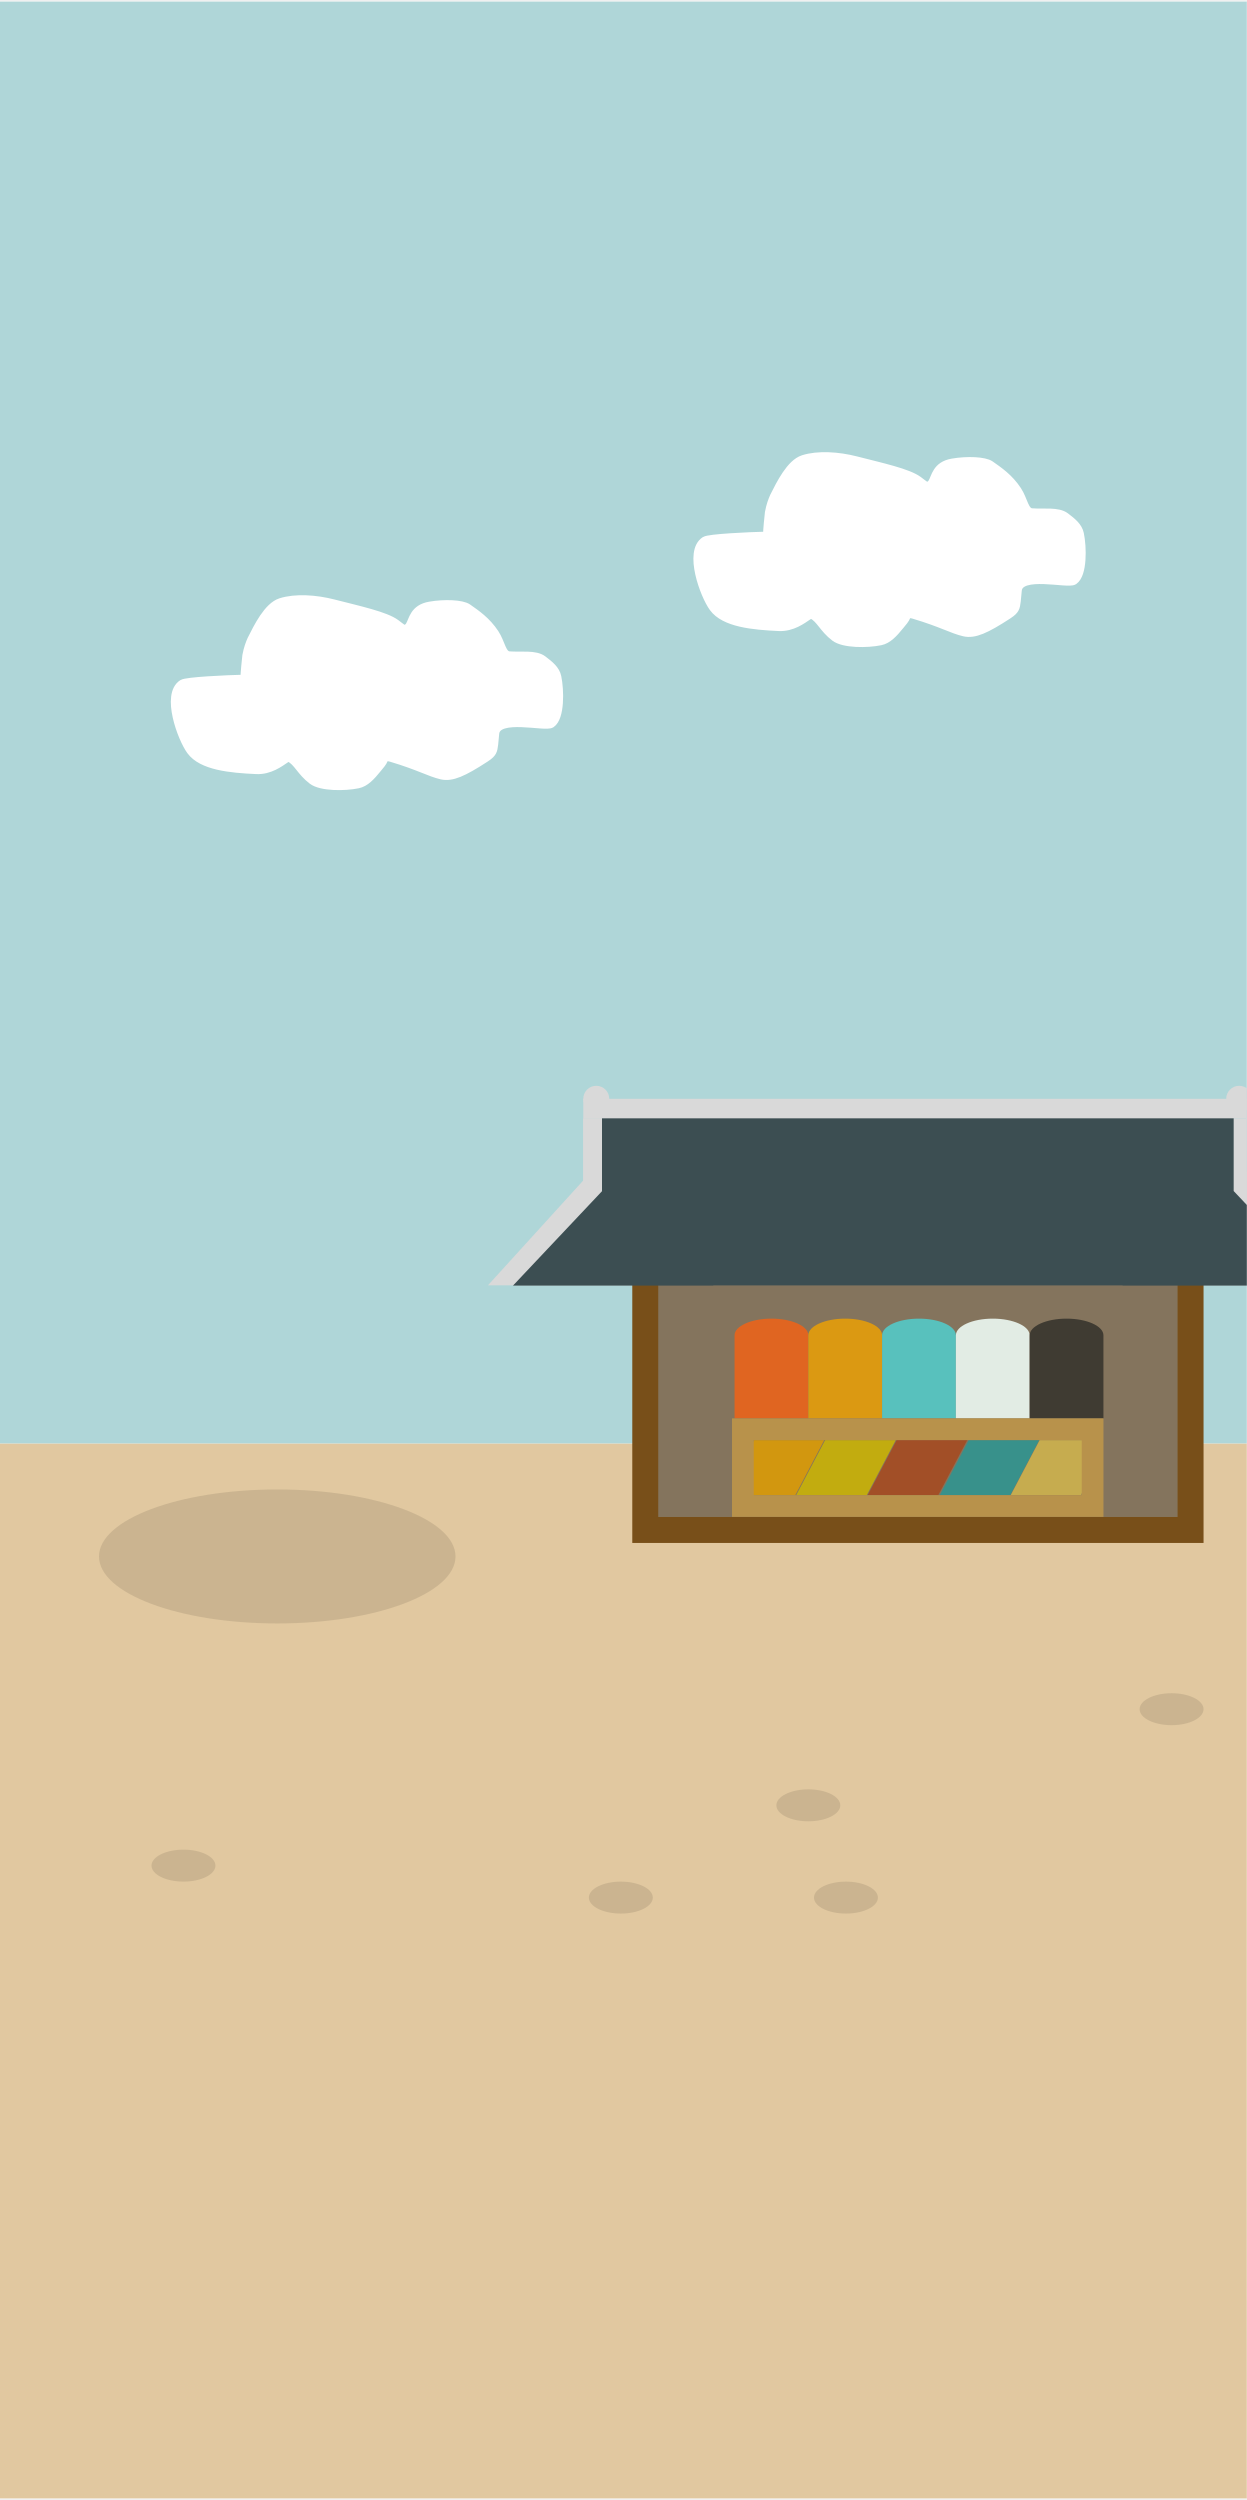
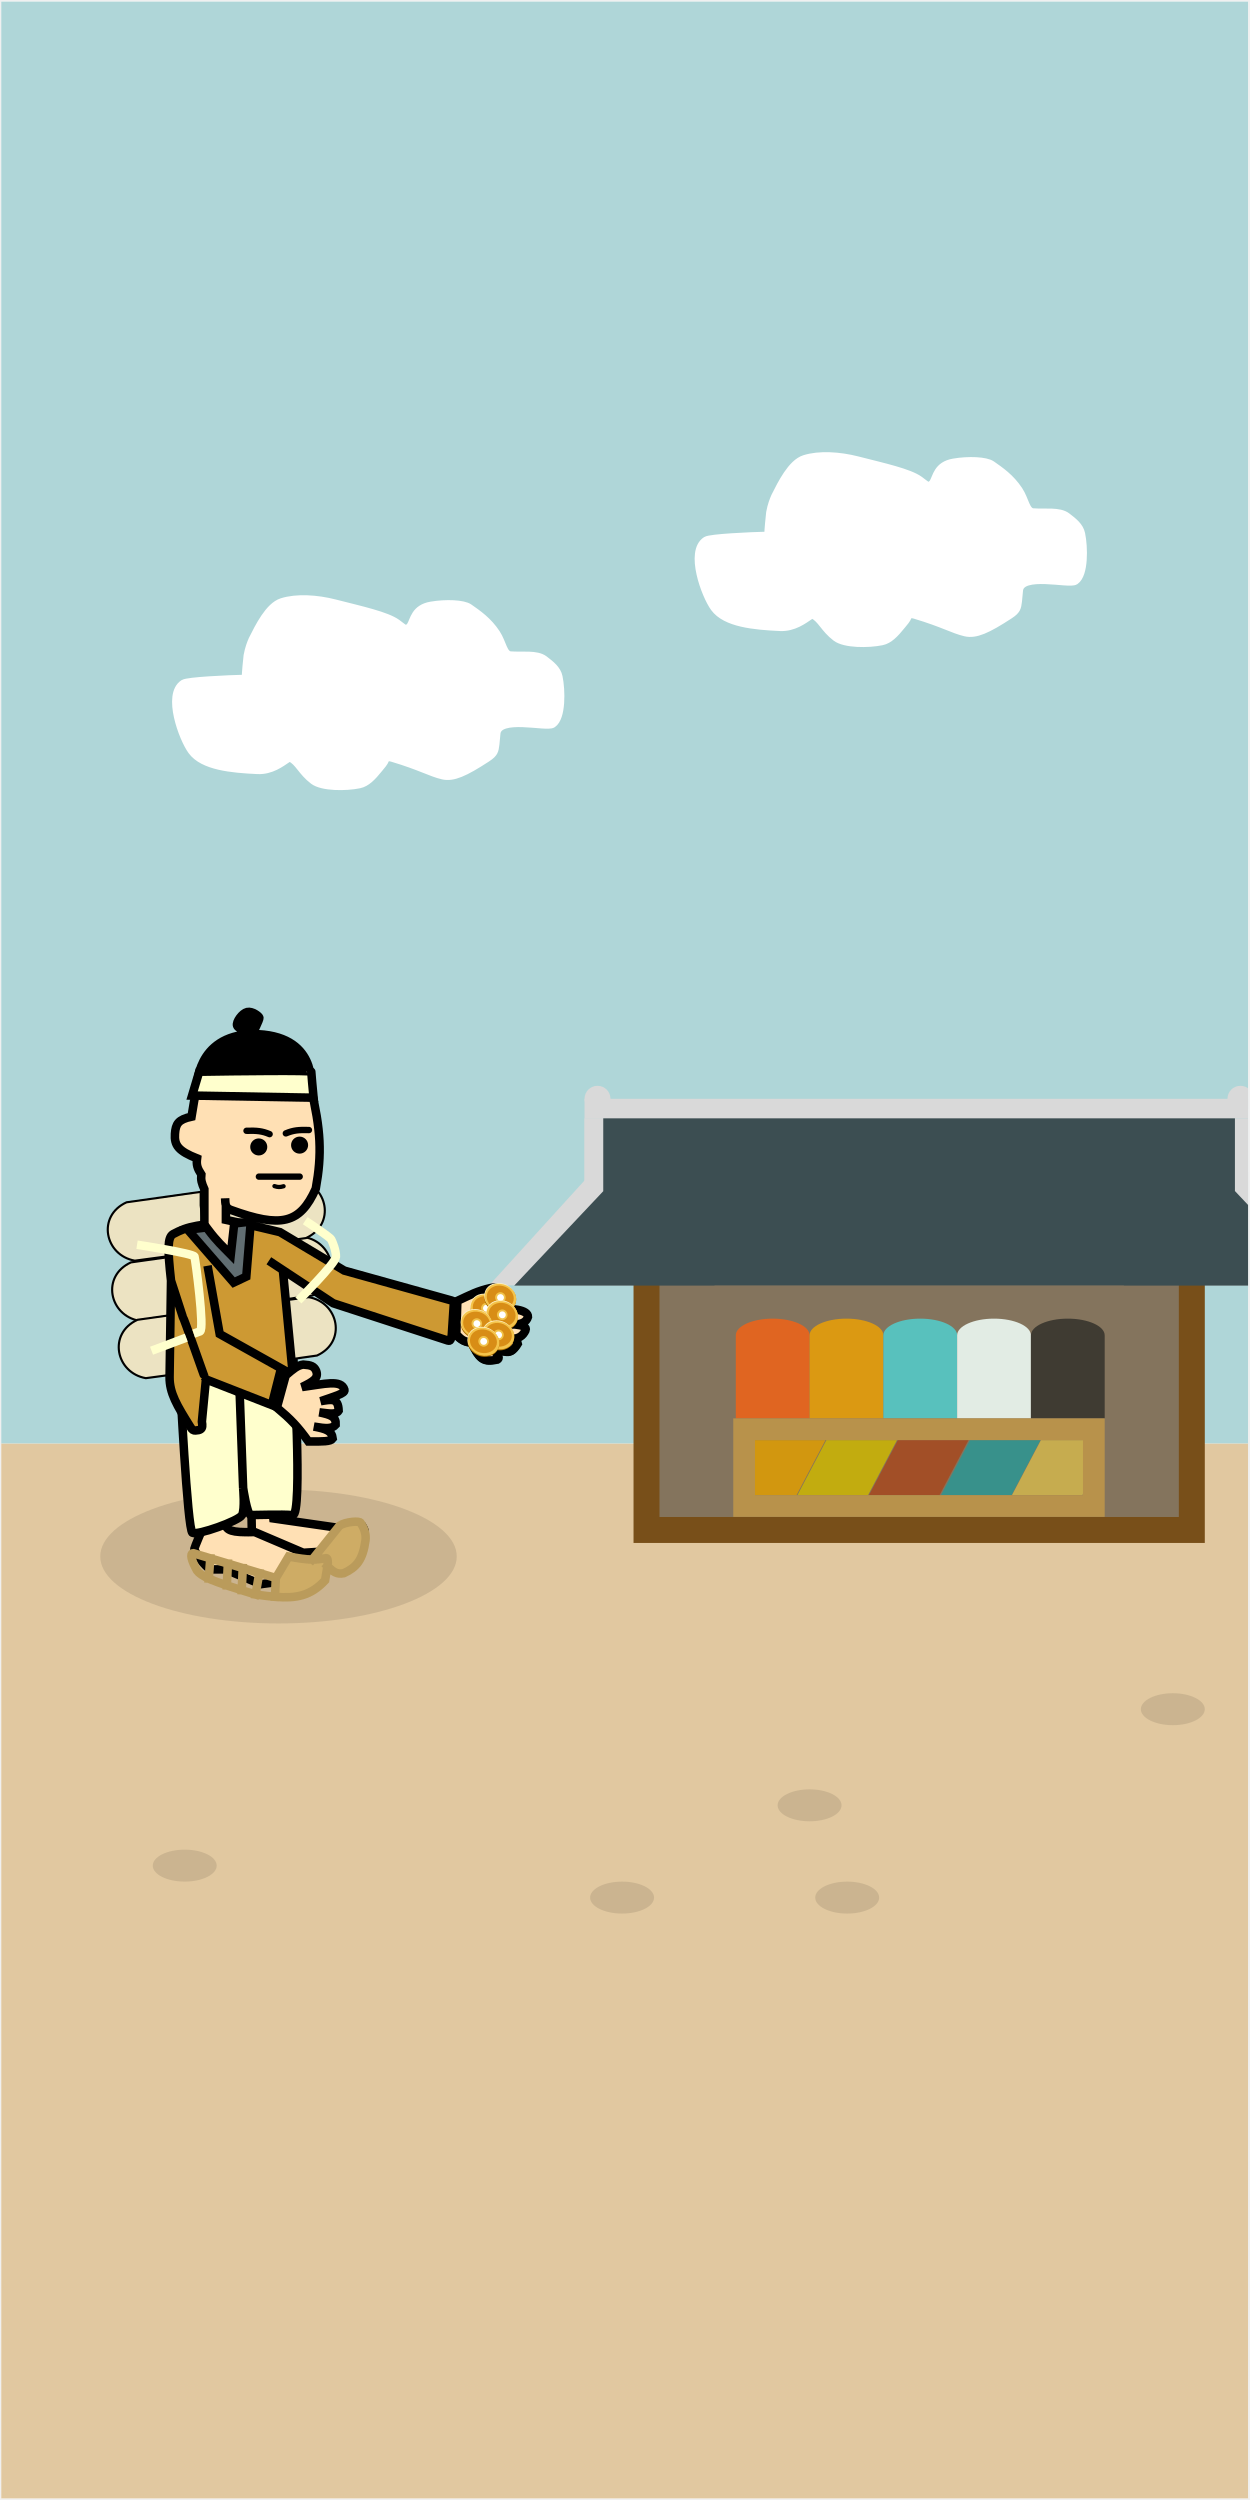
- <svg xmlns="http://www.w3.org/2000/svg" width="390" height="782" viewBox="0 0 390 782" fill="none">
+ <svg xmlns="http://www.w3.org/2000/svg" width="391" height="782" viewBox="0 0 391 782" fill="none">
  <g clip-path="url(#clip0_244_2017)">
-     <rect width="390" height="781" transform="translate(0 0.5)" fill="white" />
-     <rect y="451.5" width="390" height="330" fill="#E1C8A0" />
-     <rect y="0.5" width="390" height="451" fill="#AFD6D8" />
-     <ellipse cx="86.726" cy="486.858" rx="55.757" ry="20.959" fill="black" fill-opacity="0.1" />
-     <ellipse cx="252.845" cy="564.705" rx="10" ry="5" fill="black" fill-opacity="0.1" />
-     <ellipse cx="194.199" cy="593.568" rx="10" ry="5" fill="black" fill-opacity="0.1" />
-     <ellipse cx="264.611" cy="593.568" rx="10" ry="5" fill="black" fill-opacity="0.1" />
-     <ellipse cx="366.47" cy="534.639" rx="10" ry="5" fill="black" fill-opacity="0.1" />
-     <ellipse cx="57.391" cy="583.568" rx="10" ry="5" fill="black" fill-opacity="0.1" />
-     <path d="M220.552 169.17C221.791 168.371 233.956 167.788 240.03 167.644C240.03 165.559 240.468 161.785 240.617 160.326C241.055 158.001 241.641 156.538 242.149 155.374C244.146 151.397 247.296 144.967 251.282 143.697C255.838 142.245 262.195 142.66 267.747 144.084C275.991 146.199 283.95 147.917 287.193 150.283C288.787 151.446 289.57 152.305 290.396 152.021C290.836 151.87 291.333 151.482 291.635 150.997C292.728 149.243 292.902 145.659 297.922 144.794C302.546 143.997 307.972 144.22 309.738 145.462C312.451 147.369 315.622 149.504 318.205 153.425C320.176 156.416 320.391 160.165 322.747 160.348C326.469 160.637 330.901 159.882 333.241 161.664C335.354 163.273 337.22 164.749 337.688 166.998C338.559 171.182 338.733 179.636 335.853 181.589C334.023 182.83 318.952 178.715 318.267 184.593C317.978 187.074 317.976 189.331 317.389 190.349C317.093 190.862 316.716 191.377 315.252 192.331C308.326 196.844 304.75 198.433 301.615 197.711C297.816 196.835 294.724 194.871 285.918 192.237C284.25 191.738 283.744 192.136 283.525 192.686C283.09 193.778 282.363 194.528 281.55 195.534C279.433 198.157 277.665 200.026 275.42 200.491C271.218 201.363 263.889 201.369 261.181 199.309C257.538 196.537 256.611 193.481 254.037 192.239C253.596 192.027 253.163 192.316 252.723 192.609C250.969 193.778 247.827 196.226 243.654 196.036C235.458 195.661 226.672 194.831 223.157 190.036C220.315 186.159 215.286 172.566 220.552 169.17Z" fill="white" stroke="white" stroke-width="2.709" stroke-linecap="round" />
-     <path d="M57.093 213.917C58.332 213.118 70.497 212.536 76.571 212.391C76.571 210.307 77.009 206.532 77.158 205.074C77.596 202.749 78.183 201.286 78.691 200.121C80.687 196.145 83.837 189.714 87.823 188.444C92.379 186.993 98.736 187.407 104.288 188.832C112.532 190.947 120.491 192.665 123.734 195.03C125.328 196.193 126.111 197.053 126.937 196.769C127.377 196.618 127.874 196.23 128.176 195.744C129.269 193.99 129.443 190.406 134.463 189.541C139.087 188.744 144.513 188.967 146.28 190.209C148.992 192.116 152.163 194.252 154.746 198.172C156.717 201.163 156.932 204.913 159.288 205.096C163.01 205.385 167.442 204.629 169.782 206.412C171.895 208.021 173.761 209.497 174.229 211.745C175.1 215.93 175.274 224.383 172.394 226.337C170.564 227.578 155.493 223.463 154.808 229.341C154.519 231.821 154.517 234.078 153.93 235.097C153.634 235.609 153.257 236.124 151.793 237.078C144.867 241.591 141.291 243.181 138.156 242.458C134.357 241.582 131.265 239.619 122.459 236.984C120.791 236.485 120.285 236.884 120.066 237.433C119.631 238.526 118.904 239.275 118.091 240.282C115.974 242.905 114.206 244.773 111.961 245.239C107.759 246.11 100.43 246.117 97.722 244.057C94.079 241.285 93.152 238.229 90.578 236.986C90.137 236.774 89.704 237.063 89.264 237.357C87.51 238.526 84.368 240.974 80.195 240.783C71.999 240.409 63.212 239.579 59.698 234.784C56.856 230.906 51.827 217.313 57.093 213.917Z" fill="white" stroke="white" stroke-width="2.709" stroke-linecap="round" />
-     <path d="M185.991 365.353L219.35 402.042H152.631L185.991 365.353Z" fill="#D9D9D9" />
-     <path d="M388.841 365.353L422.2 402.042H355.482L388.841 365.353Z" fill="#D9D9D9" />
-     <rect x="182.45" y="349.822" width="11.749" height="31.063" fill="#D9D9D9" />
-     <rect x="182.45" y="349.822" width="209.23" height="31.063" fill="#D9D9D9" />
-     <rect x="201.838" y="396.765" width="170.571" height="81.81" fill="#84745D" stroke="#784F19" stroke-width="8.121" />
-     <path d="M385.894 372.553L413.786 402.138H351.111L351.166 402.08H223.083L223.137 402.138H160.462L188.306 372.604V348.505H385.894V372.553Z" fill="#3C4E52" />
-     <rect x="182.45" y="343.697" width="209.23" height="6.125" fill="#D9D9D9" />
-     <circle cx="186.511" cy="343.697" r="4.06" fill="#D9D9D9" />
-     <circle cx="387.62" cy="343.697" r="4.06" fill="#D9D9D9" />
-     <path d="M241.308 412.468C247.681 412.468 252.846 414.804 252.846 417.686V443.671H229.769V417.686C229.769 414.804 234.935 412.468 241.308 412.468Z" fill="#E06521" />
-     <path d="M264.384 412.468C270.757 412.468 275.922 414.804 275.922 417.686V443.671H252.845V417.686C252.845 414.804 258.012 412.468 264.384 412.468Z" fill="#DB9912" />
-     <path d="M287.462 412.468C293.834 412.468 299 414.804 299 417.686V443.671H275.923V417.686C275.923 414.804 281.089 412.468 287.462 412.468Z" fill="#58C1BD" />
-     <path d="M310.541 412.468C316.913 412.468 322.079 414.804 322.079 417.686V443.671H299.001V417.686C299.001 414.804 304.168 412.468 310.541 412.468Z" fill="#E2ECE4" />
-     <path d="M333.617 412.468C339.99 412.468 345.155 414.804 345.155 417.686V443.671H322.078V417.686C322.078 414.804 327.245 412.468 333.617 412.468Z" fill="#3F3B32" />
-     <path d="M235.731 450.472L231.393 467.7H248.755L257.814 450.472H235.731Z" fill="#D2970F" />
-     <path d="M258.099 450.472L249.04 467.7H271.123L280.182 450.472H258.099Z" fill="#C2AC0F" />
-     <path d="M280.467 450.472L271.408 467.7H293.491L302.55 450.472H280.467Z" fill="#A24F27" />
-     <path d="M303.007 450.472L293.947 467.7H316.03L325.09 450.472H303.007Z" fill="#38918B" />
-     <path d="M325.202 450.472L316.143 467.7H338.226L343.297 450.472H325.202Z" fill="#C6AC4F" />
-     <path d="M345.156 443.671V474.475H228.976V443.671H345.156ZM235.767 450.462V467.683H338.364V450.462H235.767Z" fill="#B8924B" />
+     <rect width="390" height="781" transform="translate(0.390625 0.5)" fill="white" />
+     <rect x="0.391" y="451.5" width="390" height="330" fill="#E1C8A0" />
+     <rect x="0.391" y="0.5" width="390" height="451" fill="#AFD6D8" />
+     <ellipse cx="87.116" cy="486.858" rx="55.757" ry="20.959" fill="black" fill-opacity="0.1" />
+     <ellipse cx="253.236" cy="564.705" rx="10" ry="5" fill="black" fill-opacity="0.1" />
+     <ellipse cx="194.589" cy="593.568" rx="10" ry="5" fill="black" fill-opacity="0.1" />
+     <ellipse cx="265.001" cy="593.568" rx="10" ry="5" fill="black" fill-opacity="0.1" />
+     <ellipse cx="366.86" cy="534.639" rx="10" ry="5" fill="black" fill-opacity="0.1" />
+     <ellipse cx="57.781" cy="583.568" rx="10" ry="5" fill="black" fill-opacity="0.1" />
+     <path d="M220.942 169.17C222.182 168.371 234.347 167.788 240.421 167.644C240.421 165.559 240.859 161.785 241.007 160.326C241.445 158.001 242.032 156.538 242.54 155.374C244.537 151.397 247.687 144.967 251.673 143.697C256.229 142.245 262.586 142.66 268.138 144.084C276.382 146.199 284.34 147.917 287.583 150.283C289.177 151.446 289.96 152.305 290.787 152.021C291.227 151.87 291.723 151.482 292.026 150.997C293.119 149.243 293.293 145.659 298.312 144.794C302.936 143.997 308.363 144.22 310.129 145.462C312.842 147.369 316.013 149.504 318.596 153.425C320.567 156.416 320.781 160.165 323.137 160.348C326.859 160.637 331.292 159.882 333.632 161.664C335.745 163.273 337.61 164.749 338.079 166.998C338.95 171.182 339.124 179.636 336.244 181.589C334.413 182.83 319.342 178.715 318.657 184.593C318.368 187.074 318.367 189.331 317.779 190.349C317.484 190.862 317.107 191.377 315.642 192.331C308.717 196.844 305.14 198.433 302.006 197.711C298.207 196.835 295.114 194.871 286.309 192.237C284.641 191.738 284.135 192.136 283.916 192.686C283.48 193.778 282.753 194.528 281.941 195.534C279.824 198.157 278.056 200.026 275.81 200.491C271.608 201.363 264.279 201.369 261.572 199.309C257.928 196.537 257.002 193.481 254.427 192.239C253.987 192.027 253.554 192.316 253.113 192.609C251.36 193.778 248.218 196.226 244.044 196.036C235.849 195.661 227.062 194.831 223.548 190.036C220.706 186.159 215.677 172.566 220.942 169.17Z" fill="white" stroke="white" stroke-width="2.709" stroke-linecap="round" />
+     <path d="M57.483 213.917C58.723 213.118 70.888 212.536 76.962 212.391C76.962 210.307 77.4 206.532 77.548 205.074C77.986 202.749 78.573 201.286 79.081 200.121C81.078 196.145 84.228 189.714 88.214 188.444C92.77 186.993 99.127 187.407 104.679 188.832C112.923 190.947 120.881 192.665 124.124 195.03C125.718 196.193 126.501 197.053 127.328 196.769C127.768 196.618 128.264 196.23 128.567 195.744C129.66 193.99 129.834 190.406 134.853 189.541C139.477 188.744 144.904 188.967 146.67 190.209C149.383 192.116 152.554 194.252 155.137 198.172C157.108 201.163 157.322 204.913 159.678 205.096C163.4 205.385 167.833 204.629 170.173 206.412C172.286 208.021 174.151 209.497 174.62 211.745C175.491 215.93 175.665 224.383 172.785 226.337C170.954 227.578 155.883 223.463 155.198 229.341C154.909 231.821 154.908 234.078 154.32 235.097C154.025 235.609 153.648 236.124 152.183 237.078C145.258 241.591 141.681 243.181 138.547 242.458C134.748 241.582 131.655 239.619 122.85 236.984C121.182 236.485 120.676 236.884 120.457 237.433C120.021 238.526 119.295 239.275 118.482 240.282C116.365 242.905 114.597 244.773 112.351 245.239C108.149 246.11 100.82 246.117 98.113 244.057C94.469 241.285 93.543 238.229 90.968 236.987C90.528 236.774 90.094 237.063 89.654 237.357C87.901 238.526 84.759 240.974 80.585 240.783C72.39 240.409 63.603 239.579 60.089 234.784C57.247 230.906 52.218 217.313 57.483 213.917Z" fill="white" stroke="white" stroke-width="2.709" stroke-linecap="round" />
+     <path d="M186.381 365.353L219.74 402.042H153.022L186.381 365.353Z" fill="#D9D9D9" />
+     <path d="M389.232 365.353L422.591 402.042H355.873L389.232 365.353Z" fill="#D9D9D9" />
+     <rect x="182.841" y="349.822" width="11.749" height="31.063" fill="#D9D9D9" />
+     <rect x="182.841" y="349.822" width="209.23" height="31.063" fill="#D9D9D9" />
+     <rect x="202.229" y="396.765" width="170.571" height="81.81" fill="#84745D" stroke="#784F19" stroke-width="8.121" />
+     <path d="M386.285 372.553L414.176 402.138H351.501L351.556 402.08H223.473L223.528 402.138H160.853L188.697 372.604V348.505H386.285V372.553Z" fill="#3C4E52" />
+     <rect x="182.841" y="343.697" width="209.23" height="6.125" fill="#D9D9D9" />
+     <circle cx="186.901" cy="343.697" r="4.06" fill="#D9D9D9" />
+     <circle cx="388.011" cy="343.697" r="4.06" fill="#D9D9D9" />
+     <path d="M241.699 412.468C248.071 412.468 253.237 414.804 253.237 417.686V443.671H230.16V417.686C230.16 414.804 235.326 412.468 241.699 412.468Z" fill="#E06521" />
+     <path d="M264.775 412.468C271.147 412.468 276.313 414.804 276.313 417.686V443.671H253.236V417.686C253.236 414.804 258.402 412.468 264.775 412.468Z" fill="#DB9912" />
+     <path d="M287.853 412.468C294.225 412.468 299.391 414.804 299.391 417.686V443.671H276.313V417.686C276.313 414.804 281.48 412.468 287.853 412.468Z" fill="#58C1BD" />
+     <path d="M310.931 412.468C317.304 412.468 322.469 414.804 322.469 417.686V443.671H299.392V417.686C299.392 414.804 304.559 412.468 310.931 412.468Z" fill="#E2ECE4" />
+     <path d="M334.008 412.468C340.38 412.468 345.546 414.804 345.546 417.686V443.671H322.469V417.686C322.469 414.804 327.635 412.468 334.008 412.468Z" fill="#3F3B32" />
+     <path d="M236.122 450.472L231.784 467.7H249.145L258.205 450.472H236.122Z" fill="#D2970F" />
+     <path d="M258.49 450.472L249.43 467.7H271.513L280.573 450.472H258.49Z" fill="#C2AC0F" />
+     <path d="M280.858 450.472L271.798 467.7H293.881L302.941 450.472H280.858Z" fill="#A24F27" />
+     <path d="M303.397 450.472L294.338 467.7H316.421L325.481 450.472H303.397Z" fill="#38918B" />
+     <path d="M325.593 450.472L316.534 467.7H338.617L343.688 450.472H325.593Z" fill="#C6AC4F" />
+     <path d="M345.546 443.672V474.475H229.367V443.672H345.546ZM236.158 450.463V467.683H338.754V450.463H236.158Z" fill="#B8924B" />
+     <path d="M63.204 478.479C62.627 475.096 62.604 473.038 62.79 469.243L70.452 466.477V476.655C70.782 478.796 72.694 479.379 78.768 479.241L78.485 463.177L84.065 462.721L85.504 474.971L105.897 477.919C109.433 476.325 111.35 475.561 113.233 477.182C114.374 478.947 114.339 479.711 113.233 480.727H110.144C110.144 480.727 114.391 481.71 113.057 483.5C111.724 485.29 108.81 484.272 107.547 484.377C106.283 484.483 113.225 489.115 108.81 488.975C105.052 488.856 102.049 485.911 101.54 485.343L102.35 486.768C102.35 486.768 104.004 489.767 102.35 490.361C100.696 490.956 99.455 489.922 99.093 489.948C98.731 489.973 98.809 493.463 97.8 493.463C96.792 493.463 95.468 491.442 95.468 491.442C94.156 490.749 94.233 494.911 92.859 495.004C91.485 495.097 90.484 492.443 89.877 492.436C89.27 492.429 88.924 494.507 88.924 494.507L81.552 495.543L70.452 490.904H66.104C64.024 490.37 60.678 485.064 60.802 484.443C60.926 483.822 63.204 478.479 63.204 478.479Z" fill="#FFE0B4" />
+     <path d="M101.51 485.29L102.35 486.768C102.35 486.768 104.004 489.767 102.35 490.361C100.696 490.956 99.455 489.922 99.093 489.948C98.731 489.973 98.809 493.463 97.8 493.463C96.792 493.463 95.468 491.442 95.468 491.442C94.156 490.749 94.233 494.911 92.859 495.004C91.485 495.097 90.484 492.443 89.877 492.436C89.27 492.429 88.924 494.507 88.924 494.507L81.552 495.543L70.452 490.904H66.104C64.024 490.37 60.678 485.064 60.802 484.443C60.926 483.822 63.204 478.479 63.204 478.479C62.627 475.096 62.604 473.038 62.79 469.243L70.452 466.477V476.655C70.782 478.796 72.694 479.379 78.768 479.241M101.51 485.29L94.876 485.711L79.643 479.218C79.342 479.227 79.051 479.235 78.768 479.241M101.51 485.29C101.024 484.796 104.396 488.836 108.81 488.975C113.225 489.115 106.283 484.483 107.547 484.377C108.81 484.272 111.724 485.29 113.057 483.5C114.391 481.71 110.144 480.727 110.144 480.727H113.233C114.339 479.711 114.374 478.947 113.233 477.182C111.35 475.561 109.433 476.325 105.897 477.919L85.504 474.971L84.065 462.721L78.485 463.177L78.768 479.241" stroke="black" stroke-width="2.667" stroke-linecap="square" />
+     <path d="M60.206 479.475C58.595 478.644 56.261 431.084 56.261 431.084C58.838 418.978 82.457 415.609 91.701 423.602C91.701 423.602 94.817 474.281 91.564 473.941C88.311 473.602 79.602 473.938 78.447 473.906C77.291 473.873 76.053 465.46 76.053 465.46C76.053 465.46 76.678 472.074 75.716 473.898C74.754 475.722 61.817 480.307 60.206 479.475Z" fill="#FFFFCD" />
+     <path d="M74.691 428.142L76.053 465.46M76.053 465.46C76.053 465.46 76.678 472.074 75.716 473.898C74.754 475.722 61.817 480.307 60.206 479.475C58.595 478.644 56.261 431.084 56.261 431.084C58.838 418.978 82.457 415.609 91.701 423.602C91.701 423.602 94.817 474.281 91.564 473.941C88.311 473.602 79.602 473.938 78.447 473.906C77.291 473.873 76.053 465.46 76.053 465.46Z" stroke="black" stroke-width="2.667" />
+     <path d="M70.829 371.667L72.527 386.269V390.28L42.174 394.342C32.781 392.68 30.203 380.355 39.587 376.081L70.829 371.667Z" fill="#ECE3C2" stroke="black" stroke-width="0.667" stroke-linecap="square" />
+     <path d="M72.203 390.465L73.901 405.067V409.078L43.548 413.14C34.154 411.478 31.576 399.153 40.961 394.879L72.203 390.465Z" fill="#ECE3C2" stroke="black" stroke-width="0.667" stroke-linecap="square" />
+     <path d="M74.263 408.415L75.961 423.018V427.028L45.608 431.091C36.214 429.429 33.636 417.104 43.021 412.83L74.263 408.415Z" fill="#ECE3C2" stroke="black" stroke-width="0.667" stroke-linecap="square" />
+     <path d="M67.911 428.425L66.213 413.823V409.812L96.566 405.749C105.959 407.411 108.537 419.736 99.153 424.01L67.911 428.425Z" fill="#ECE3C2" stroke="black" stroke-width="0.667" stroke-linecap="square" />
+     <path d="M66.537 409.627L64.84 395.025V391.014L95.192 386.952C104.586 388.613 107.164 400.939 97.78 405.212L66.537 409.627Z" fill="#ECE3C2" stroke="black" stroke-width="0.667" stroke-linecap="square" />
+     <path d="M64.477 391.676L62.779 377.074V373.063L93.132 369.001C102.526 370.663 105.104 382.988 95.72 387.262L64.477 391.676Z" fill="#ECE3C2" stroke="black" stroke-width="0.667" stroke-linecap="square" />
+     <path d="M57.14 411.801L53.492 400.571L53.041 430.744C53.017 435.77 55.313 439.565 59.591 446.411C60.124 447.263 60.461 447.5 61.141 447.462C61.893 447.43 62.4 447.31 62.73 447.094C63.37 446.676 63.346 445.896 63.151 444.685L64.414 431.456L64.013 430.744C64.007 430.902 57.484 412.192 57.14 411.801Z" fill="#CD9933" />
+     <path d="M107.699 397.445L87.573 385.407C82.869 384.27 79.626 383.514 75.592 382.629L73.848 395.503L72.214 395.928L61.639 383.41C58.312 384.011 56.566 384.749 54.115 386.043C52.403 387.093 52.401 390.698 53.492 400.571L57.14 411.801C57.484 412.192 64.007 430.902 64.013 430.744L64.414 431.456L84.999 439.503L87.573 429.348C87.573 429.348 90.026 429.796 91.597 430.083C90.379 417.266 88.479 397.262 88.479 397.262L95.623 401.978L104.24 407.668L140.009 419.303C140.612 419.42 140.975 419.682 141.311 417.615L141.408 416.129L141.962 407.668L141.986 407.295C141.954 407.03 141.76 406.94 141.311 406.813L107.699 397.445Z" fill="#CD9933" />
+     <path d="M72.214 378.457C87.923 384.165 93.826 382.848 98.771 371.815C100.751 360.946 100.367 353.4 97.203 340.1H61.639C60.994 342.759 60.435 345.809 59.905 349.288C55.749 350.188 54.951 351.555 54.729 354.668C54.483 358.295 55.798 360.022 61.639 362.362C61.386 364.322 61.703 365.419 62.97 367.376C62.781 369.16 63.12 370.172 63.925 371.983V383.052C63.082 383.168 62.327 383.286 61.639 383.41L72.214 395.928L73.848 395.503L75.592 382.629C74.096 382.3 72.49 381.954 70.661 381.564V377.004C70.879 377.66 71.312 378.124 72.214 378.457Z" fill="#FFE0B4" />
+     <path d="M61.639 340.1H97.203C97.203 340.1 99.615 323.452 78.93 323.452C61.178 324.039 61.639 340.1 61.639 340.1Z" fill="black" />
+     <path d="M74.165 320.811C74.554 321.948 78.93 323.452 78.93 323.452C78.93 323.452 81.298 318.805 81.13 318.318C80.962 317.83 78.884 316.194 77.319 316.557C75.754 316.919 73.776 319.674 74.165 320.811Z" fill="black" />
+     <path d="M96.163 335.899C96.538 337.363 96.885 338.761 97.203 340.1M70.661 377.004C70.879 377.66 71.312 378.124 72.214 378.457C87.923 384.165 93.826 382.848 98.771 371.815C100.751 360.946 100.367 353.4 97.203 340.1M70.661 377.004C70.473 376.435 70.447 375.72 70.418 374.819M70.661 377.004V381.564C72.49 381.954 74.096 382.3 75.592 382.629M53.492 400.571C52.401 390.698 52.403 387.093 54.115 386.043C56.566 384.749 58.312 384.011 61.639 383.41M53.492 400.571L57.14 411.801C57.484 412.192 64.007 430.902 64.013 430.744L64.414 431.456M53.492 400.571L53.041 430.744C53.017 435.77 55.313 439.565 59.591 446.411C60.124 447.263 60.461 447.5 61.141 447.462C61.893 447.43 62.4 447.31 62.73 447.094C63.37 446.676 63.346 445.896 63.151 444.685L64.414 431.456M64.414 431.456L84.999 439.503L87.573 429.348C87.573 429.348 90.026 429.796 91.597 430.083M141.961 407.668L141.986 407.295C141.955 407.03 141.76 406.94 141.311 406.813L107.699 397.445L87.573 385.407C82.869 384.27 79.626 383.514 75.592 382.629M141.961 407.668C148.494 404.893 153.71 402.093 154.955 403.556C157.408 406.647 155.133 407.469 151.411 409.021V409.593M141.961 407.668L141.408 416.129M151.411 410.165V412.362C149.555 414.049 149.086 414.299 148.926 413.921C149.758 412.326 150.332 411.531 151.411 410.165ZM151.411 410.165V409.593M151.411 409.593C158.21 409.135 161.662 409.115 163.933 411.633C164.709 412.768 164.407 413.256 162.852 413.921L154.504 413.495C160.099 414.679 164.895 415.194 163.701 416.989C162.376 418.533 160.794 418.848 158.494 418.483M158.494 418.483C157.188 418.276 155.649 417.849 153.795 417.304M158.494 418.483C157.142 418.107 155.466 417.792 153.795 417.304M158.494 418.483C160.154 418.945 161.327 419.501 161.41 420.581C159.792 424.732 156.656 422.64 151.261 419.303C155.03 423.674 155.466 424.748 154.504 425.235C151.212 426.192 149.743 424.815 147.568 420.101C144.831 419.7 143.518 418.708 141.408 416.129M153.795 417.304C153.755 417.292 153.715 417.281 153.675 417.269M141.408 416.129L141.311 417.615C140.975 419.682 140.612 419.42 140.009 419.303L104.24 407.668L95.623 401.978L88.479 397.262M91.597 430.083C82.663 425.083 68.72 417.278 68.72 417.278L64.927 395.928M91.597 430.083C90.379 417.266 88.479 397.262 88.479 397.262M61.639 383.41C62.327 383.286 63.082 383.168 63.925 383.052V371.983C63.12 370.172 62.781 369.16 62.97 367.376C61.703 365.419 61.386 364.322 61.639 362.362C55.798 360.022 54.483 358.295 54.729 354.668C54.951 351.555 55.749 350.188 59.905 349.288C60.435 345.809 60.994 342.759 61.639 340.1M61.639 383.41L72.214 395.928L73.848 395.503L75.592 382.629M84.1 394.371L88.479 397.262M61.639 340.1H97.203M61.639 340.1C61.639 340.1 61.178 324.039 78.93 323.452M97.203 340.1C97.203 340.1 99.615 323.452 78.93 323.452M78.93 323.452C78.93 323.452 74.554 321.948 74.165 320.811C73.776 319.674 75.754 316.919 77.319 316.557C78.884 316.194 80.962 317.83 81.13 318.318C81.298 318.805 78.93 323.452 78.93 323.452Z" stroke="black" stroke-width="2.667" />
+     <path d="M97.369 335.242C97.369 334.758 73.995 335.04 62.309 335.242L60.086 342.693L98.086 343.365C97.847 340.858 97.369 335.725 97.369 335.242Z" fill="#FFFFCD" stroke="black" stroke-width="2.667" />
+     <path d="M83.603 358.764C83.603 360.236 82.409 361.43 80.937 361.43C79.464 361.43 78.27 360.236 78.27 358.764C78.27 357.291 79.464 356.097 80.937 356.097C82.409 356.097 83.603 357.291 83.603 358.764Z" fill="black" />
+     <path d="M96.379 358.196C96.379 359.669 95.185 360.863 93.712 360.863C92.239 360.863 91.045 359.669 91.045 358.196C91.045 356.723 92.239 355.529 93.712 355.529C95.185 355.529 96.379 356.723 96.379 358.196Z" fill="black" />
+     <path d="M77.113 353.712C80.294 353.624 81.947 353.754 84.333 354.758" stroke="black" stroke-width="2" stroke-linecap="round" />
+     <path d="M96.632 353.478C93.45 353.39 91.798 353.521 89.411 354.525" stroke="black" stroke-width="2" stroke-linecap="round" />
+     <path d="M80.983 368.051C86.072 368.026 88.86 368.027 93.739 368.05" stroke="black" stroke-width="2" stroke-linecap="round" />
+     <path d="M85.849 371.016C86.919 371.376 87.542 371.4 88.702 371.06" stroke="black" stroke-width="1.333" stroke-linecap="round" />
+     <path d="M143.057 406.933C147.09 405.067 149.199 403.811 153.859 402.806C154.82 402.634 155.239 402.586 155.237 402.806C155.748 403.389 156.151 404.123 156.412 405.148C156.7 406.625 155.453 407.389 153.134 408.279L152.702 409.454C160.687 408.967 165.21 409.791 165.152 411.931C164.657 413.562 163.165 414.2 161.154 414.306C163.376 414.563 164.875 414.982 164.37 416.169C163.518 417.916 162.237 418.683 160.494 418.778C161.338 419.11 161.89 419.566 161.99 420.276C159.467 424.588 156.527 422.741 151.266 419.396C154.175 422.222 157.079 424.46 155.568 425.296C151.521 426.166 149.721 425.015 147.452 419.657C145.549 419.941 144.523 419.273 142.725 417.408L143.057 406.933Z" fill="#FFE0B4" />
+     <path d="M153.134 408.279C155.453 407.389 156.7 406.625 156.412 405.148C156.151 404.123 155.748 403.389 155.237 402.806C155.239 402.586 154.82 402.634 153.859 402.806C149.199 403.811 147.09 405.067 143.057 406.933L142.725 417.408C144.523 419.273 145.549 419.941 147.452 419.657C149.721 425.015 151.522 426.166 155.568 425.296C157.079 424.46 154.175 422.222 151.266 419.396C156.527 422.741 159.467 424.588 161.99 420.276C161.89 419.566 161.338 419.11 160.494 418.778M153.134 408.279C152.486 408.527 151.535 408.564 150.731 408.85C148.666 413.177 147.893 414.885 148.332 414.539C150.179 413.945 151.096 413.322 152.406 411.41L152.702 409.454M153.134 408.279L152.702 409.454M152.702 409.454C160.687 408.967 165.21 409.791 165.152 411.931C164.657 413.562 163.165 414.2 161.154 414.306M161.154 414.306C159.373 414.4 157.183 414.077 154.916 413.659C157.011 413.991 159.327 414.094 161.154 414.306ZM161.154 414.306C163.376 414.563 164.875 414.982 164.37 416.169C163.518 417.916 162.237 418.683 160.494 418.778M160.494 418.778C158.779 418.872 156.615 418.316 153.971 417.408C156.476 417.98 158.965 418.176 160.494 418.778ZM74.863 382.364L74.5 392.179L73.189 396.219L61.005 383.535" stroke="black" stroke-width="2.667" />
+     <path d="M78.311 383.732L77.102 398.553L77.039 399.321L76.343 399.65L74.01 400.755L73.096 401.188L72.433 400.424L60.379 386.55L58.727 384.648L61.23 384.352L63.84 384.043L64.603 383.953L65.064 384.568C67.878 388.328 69.618 389.842 72.186 392.463L73.149 383.77L73.266 382.715L74.319 382.592L76.827 382.299L78.443 382.111L78.311 383.732Z" fill="#616E72" stroke="black" stroke-width="2.667" stroke-linecap="square" />
+     <path d="M156.956 410.762C156.369 413.22 153.908 414.619 150.844 413.793C148.363 412.914 146.678 410.876 147.265 408.418C147.853 405.96 150.367 404.45 153.09 405.112C155.812 405.775 157.543 408.304 156.956 410.762Z" fill="#AB6F00" />
+     <path d="M156.848 409.347C156.848 411.701 154.581 413.014 151.914 413.014C149.247 413.014 147.179 411.074 147.085 408.753C147.085 406.4 148.808 404.646 151.475 404.646C154.614 404.646 156.848 406.994 156.848 409.347Z" fill="#FDF1C3" />
+     <path d="M156.983 410.596C156.425 412.931 153.937 414.22 151.201 413.555C148.465 412.89 146.783 410.228 147.341 407.892C147.899 405.557 150.33 404.421 153.066 405.087C155.802 405.752 157.541 408.261 156.983 410.596Z" fill="#F4C34A" />
+     <path d="M156.232 410.206C155.762 412.173 153.436 413.295 151.17 412.744C148.904 412.193 147.473 410.186 147.971 408.103C148.441 406.135 150.662 405.043 152.928 405.594C155.193 406.145 156.702 408.238 156.232 410.206Z" fill="#D88D16" />
+     <path d="M151.524 407.649C152.281 407.348 153.144 407.647 153.551 408.353L153.579 408.401C154.078 409.265 153.696 410.371 152.771 410.743C152.018 411.046 151.156 410.752 150.745 410.052L150.717 410.004C150.207 409.137 150.59 408.021 151.524 407.649Z" fill="#F1C34B" />
+     <path d="M151.228 409.725C150.912 409.165 151.158 408.455 151.752 408.21C152.241 408.009 152.803 408.195 153.076 408.647L153.091 408.671C153.432 409.237 153.184 409.975 152.569 410.219C152.072 410.417 151.505 410.216 151.242 409.75L151.228 409.725Z" fill="white" />
+     <path d="M161.343 407.43C160.755 409.888 158.295 411.288 155.231 410.462C152.75 409.583 151.065 407.545 151.652 405.087C152.239 402.629 154.754 401.119 157.477 401.781C160.199 402.443 161.93 404.972 161.343 407.43Z" fill="#AB6F00" />
+     <path d="M161.234 406.016C161.234 408.369 158.967 409.683 156.3 409.683C153.633 409.683 151.566 407.743 151.471 405.422C151.471 403.069 153.194 401.315 155.861 401.315C159.001 401.315 161.234 403.663 161.234 406.016Z" fill="#FDF1C3" />
+     <path d="M161.37 407.265C160.812 409.6 158.323 410.889 155.587 410.224C152.851 409.558 151.169 406.896 151.727 404.561C152.285 402.226 154.716 401.09 157.452 401.755C160.188 402.421 161.928 404.93 161.37 407.265Z" fill="#F4C34A" />
+     <path d="M160.619 406.874C160.148 408.842 157.823 409.964 155.557 409.413C153.291 408.862 151.86 406.855 152.358 404.771C152.828 402.804 155.048 401.712 157.314 402.263C159.58 402.814 161.089 404.907 160.619 406.874Z" fill="#D88D16" />
+     <path d="M155.91 404.318C156.667 404.016 157.53 404.316 157.938 405.021L157.966 405.07C158.465 405.934 158.083 407.04 157.157 407.412C156.404 407.714 155.542 407.421 155.131 406.721L155.103 406.673C154.594 405.806 154.976 404.689 155.91 404.318Z" fill="#F1C34B" />
+     <path d="M155.614 406.394C155.299 405.834 155.544 405.124 156.138 404.879C156.627 404.678 157.19 404.863 157.462 405.316L157.477 405.34C157.819 405.906 157.57 406.644 156.955 406.888C156.458 407.085 155.891 406.885 155.628 406.418L155.614 406.394Z" fill="white" />
+     <path d="M161.914 412.829C161.327 415.286 158.866 416.686 155.802 415.86C153.321 414.981 151.636 412.943 152.223 410.485C152.811 408.027 155.325 406.517 158.048 407.179C160.77 407.841 162.501 410.371 161.914 412.829Z" fill="#AB6F00" />
+     <path d="M161.806 411.414C161.806 413.768 159.539 415.081 156.872 415.081C154.205 415.081 152.138 413.141 152.043 410.82C152.043 408.467 153.767 406.713 156.434 406.713C159.573 406.713 161.806 409.061 161.806 411.414Z" fill="#FDF1C3" />
+     <path d="M161.941 412.663C161.383 414.998 158.895 416.287 156.159 415.622C153.423 414.957 151.741 412.295 152.299 409.959C152.857 407.624 155.288 406.488 158.024 407.154C160.76 407.819 162.499 410.328 161.941 412.663Z" fill="#F4C34A" />
+     <path d="M161.19 412.272C160.72 414.24 158.395 415.362 156.129 414.811C153.863 414.26 152.432 412.253 152.929 410.17C153.4 408.202 155.62 407.11 157.886 407.661C160.152 408.212 161.661 410.305 161.19 412.272Z" fill="#D88D16" />
+     <path d="M156.482 409.716C157.239 409.415 158.102 409.714 158.509 410.42L158.537 410.468C159.036 411.332 158.654 412.438 157.729 412.81C156.976 413.113 156.114 412.819 155.703 412.119L155.675 412.071C155.165 411.204 155.548 410.088 156.482 409.716Z" fill="#F1C34B" />
+     <path d="M156.186 411.792C155.871 411.232 156.117 410.522 156.711 410.277C157.199 410.076 157.762 410.261 158.035 410.714L158.049 410.738C158.391 411.304 158.142 412.042 157.528 412.286C157.03 412.483 156.463 412.283 156.2 411.816L156.186 411.792Z" fill="white" />
+     <path d="M153.957 415.582C153.37 418.04 150.909 419.44 147.845 418.614C145.364 417.735 143.679 415.697 144.266 413.239C144.853 410.781 147.368 409.271 150.091 409.933C152.813 410.595 154.544 413.124 153.957 415.582Z" fill="#AB6F00" />
+     <path d="M153.849 414.168C153.849 416.521 151.582 417.835 148.915 417.835C146.248 417.835 144.181 415.895 144.086 413.574C144.086 411.221 145.81 409.467 148.477 409.467C151.616 409.467 153.849 411.815 153.849 414.168Z" fill="#FDF1C3" />
+     <path d="M153.984 415.417C153.426 417.752 150.938 419.041 148.202 418.376C145.466 417.71 143.784 415.048 144.342 412.713C144.9 410.378 147.331 409.242 150.067 409.907C152.803 410.573 154.542 413.081 153.984 415.417Z" fill="#F4C34A" />
+     <path d="M153.233 415.026C152.763 416.994 150.438 418.115 148.172 417.564C145.906 417.013 144.475 415.007 144.972 412.923C145.443 410.956 147.663 409.864 149.929 410.415C152.195 410.966 153.704 413.058 153.233 415.026Z" fill="#D88D16" />
+     <path d="M148.525 412.469C149.282 412.168 150.145 412.468 150.552 413.173L150.58 413.222C151.079 414.086 150.697 415.191 149.772 415.564C149.019 415.866 148.157 415.573 147.746 414.873L147.718 414.825C147.208 413.958 147.591 412.841 148.525 412.469Z" fill="#F1C34B" />
+     <path d="M148.229 414.546C147.914 413.986 148.16 413.276 148.754 413.031C149.242 412.83 149.805 413.015 150.078 413.468L150.092 413.492C150.434 414.058 150.185 414.795 149.571 415.039C149.073 415.237 148.506 415.037 148.243 414.57L148.229 414.546Z" fill="white" />
+     <path d="M160.743 419.117C160.155 421.575 157.695 422.975 154.631 422.149C152.15 421.27 150.465 419.232 151.052 416.774C151.639 414.316 154.154 412.806 156.876 413.468C159.599 414.13 161.33 416.659 160.743 419.117Z" fill="#AB6F00" />
+     <path d="M160.634 417.703C160.634 420.056 158.368 421.37 155.701 421.37C153.034 421.37 150.966 419.43 150.872 417.109C150.872 414.756 152.595 413.002 155.262 413.002C158.401 413.002 160.634 415.35 160.634 417.703Z" fill="#FDF1C3" />
+     <path d="M160.77 418.952C160.212 421.287 157.723 422.576 154.987 421.911C152.251 421.245 150.569 418.583 151.127 416.248C151.685 413.913 154.117 412.777 156.853 413.442C159.588 414.108 161.328 416.616 160.77 418.952Z" fill="#F4C34A" />
+     <path d="M160.019 418.561C159.548 420.529 157.223 421.65 154.957 421.099C152.691 420.548 151.26 418.542 151.758 416.458C152.228 414.491 154.448 413.399 156.714 413.95C158.98 414.501 160.489 416.593 160.019 418.561Z" fill="#D88D16" />
+     <path d="M155.311 416.004C156.068 415.703 156.931 416.003 157.338 416.708L157.366 416.757C157.865 417.621 157.483 418.726 156.557 419.099C155.804 419.401 154.943 419.108 154.532 418.408L154.503 418.36C153.994 417.493 154.377 416.376 155.311 416.004Z" fill="#F1C34B" />
+     <path d="M155.014 418.081C154.699 417.521 154.945 416.811 155.539 416.566C156.027 416.365 156.59 416.55 156.863 417.003L156.877 417.027C157.219 417.593 156.97 418.33 156.356 418.575C155.858 418.772 155.291 418.572 155.028 418.105L155.014 418.081Z" fill="white" />
+     <path d="M156.083 421.136C155.496 423.594 153.036 424.994 149.972 424.168C147.491 423.289 145.805 421.251 146.393 418.793C146.98 416.335 149.495 414.825 152.217 415.487C154.94 416.149 156.671 418.678 156.083 421.136Z" fill="#AB6F00" />
+     <path d="M155.975 419.722C155.975 422.075 153.708 423.389 151.041 423.389C148.374 423.389 146.307 421.449 146.212 419.128C146.212 416.775 147.936 415.021 150.603 415.021C153.742 415.021 155.975 417.369 155.975 419.722Z" fill="#FDF1C3" />
+     <path d="M156.111 420.971C155.553 423.306 153.064 424.595 150.328 423.93C147.592 423.264 145.91 420.602 146.468 418.267C147.026 415.932 149.458 414.796 152.193 415.461C154.929 416.127 156.669 418.636 156.111 420.971Z" fill="#F4C34A" />
+     <path d="M155.359 420.58C154.889 422.548 152.564 423.67 150.298 423.119C148.032 422.568 146.601 420.561 147.098 418.477C147.569 416.51 149.789 415.418 152.055 415.969C154.321 416.52 155.829 418.613 155.359 420.58Z" fill="#D88D16" />
+     <path d="M150.652 418.024C151.408 417.722 152.272 418.022 152.679 418.728L152.707 418.776C153.206 419.64 152.824 420.746 151.898 421.118C151.145 421.421 150.284 421.127 149.872 420.427L149.844 420.379C149.335 419.512 149.718 418.395 150.652 418.024Z" fill="#F1C34B" />
+     <path d="M150.355 420.1C150.04 419.54 150.286 418.83 150.88 418.585C151.368 418.384 151.931 418.569 152.204 419.022L152.218 419.046C152.56 419.612 152.311 420.35 151.697 420.594C151.199 420.791 150.632 420.591 150.369 420.124L150.355 420.1Z" fill="white" />
+     <path d="M86.604 440.301L89.364 430.256C91.796 428.145 93.121 427.067 94.861 426.843C97.28 426.995 98.242 427.361 98.882 428.778C99.774 431.084 98.06 432.107 94.468 433.867C101.429 432.951 106.809 431.39 107.749 434.743C108.036 435.915 104.471 436.821 100.32 438.29C103.702 437.747 105.801 437.154 105.933 441.261C105.053 442.636 102.931 442.114 99.901 441.782C103.397 442.548 105.153 443.078 105.014 445.646C103.871 446.953 102.14 446.919 98.15 446.224C101.987 446.961 103.801 447.538 104.086 450.001C103.429 450.936 100.943 450.922 96.545 450.897L96.481 450.897C93.133 446.199 90.928 443.925 86.604 440.301Z" fill="#FFE0B4" stroke="black" stroke-width="2.667" />
+     <path d="M90.293 486.892L86.285 493.603L86.004 499.484C92.821 500.048 97.185 499.138 101.684 494.341C101.937 492.689 102.245 491.124 102.409 489.897C102.643 488.155 102.59 487.095 101.685 487.438C100.246 487.707 98.975 487.821 97.7 487.815C95.526 487.804 93.342 487.442 90.293 486.892Z" fill="#CEAC65" />
+     <path d="M97.7 487.815C98.975 487.821 100.246 487.707 101.685 487.438C102.59 487.095 102.643 488.155 102.409 489.897C104.256 491.679 105.316 492.536 107.555 492.097C111.463 490.277 113.467 488.026 114.319 481.897C114.59 479.89 113.922 477.995 112.796 476.374C112.684 475.658 108.242 475.932 106.215 477.21L97.7 487.815Z" fill="#CEAC65" />
+     <path d="M86.285 493.603L90.293 486.892C93.342 487.442 95.526 487.804 97.7 487.815M86.285 493.603L81.11 492.047M86.285 493.603L86.004 499.484M79.934 498.759C78.387 498.283 76.944 497.838 75.602 497.417M79.934 498.759L81.11 492.047M79.934 498.759C82.167 499.076 84.174 499.333 86.004 499.484M97.7 487.815C98.975 487.821 100.246 487.707 101.685 487.438C102.59 487.095 102.643 488.155 102.409 489.897M97.7 487.815L106.215 477.21C108.242 475.932 112.684 475.658 112.796 476.374C113.922 477.995 114.59 479.89 114.319 481.897C113.467 488.026 111.463 490.277 107.555 492.097C105.316 492.536 104.256 491.679 102.409 489.897M102.409 489.897C102.245 491.124 101.937 492.689 101.684 494.341C97.185 499.138 92.821 500.048 86.004 499.484M65.787 487.442L60.455 485.839C59.347 485.927 59.8 487.986 61.633 491.292C62.249 492.147 63.451 492.942 65.299 493.781M65.787 487.442L65.299 493.781M65.787 487.442L71.279 489.092M65.299 493.781C66.766 494.448 68.64 495.143 70.952 495.919M71.279 489.092L70.952 495.919M71.279 489.092L75.934 490.491M70.952 495.919C72.341 496.385 73.889 496.881 75.602 497.417M75.934 490.491L75.602 497.417M75.934 490.491L81.11 492.047" stroke="#CEAC65" stroke-width="2.667" stroke-linecap="square" />
+     <path d="M86.285 493.603L90.293 486.892C93.342 487.442 95.526 487.804 97.7 487.815M86.285 493.603L81.11 492.047M86.285 493.603L86.004 499.484M79.934 498.759C78.387 498.283 76.944 497.838 75.602 497.417M79.934 498.759L81.11 492.047M79.934 498.759C82.167 499.076 84.174 499.333 86.004 499.484M97.7 487.815C98.975 487.821 100.246 487.707 101.685 487.438C102.59 487.095 102.643 488.155 102.409 489.897M97.7 487.815L106.215 477.21C108.242 475.932 112.684 475.658 112.796 476.374C113.922 477.995 114.59 479.89 114.319 481.897C113.467 488.026 111.463 490.277 107.555 492.097C105.316 492.536 104.256 491.679 102.409 489.897M102.409 489.897C102.245 491.124 101.937 492.689 101.684 494.341C97.185 499.138 92.821 500.048 86.004 499.484M65.787 487.442L60.455 485.839C59.347 485.927 59.8 487.986 61.633 491.292C62.249 492.147 63.451 492.942 65.299 493.781M65.787 487.442L65.299 493.781M65.787 487.442L71.279 489.092M65.299 493.781C66.766 494.448 68.64 495.143 70.952 495.919M71.279 489.092L70.952 495.919M71.279 489.092L75.934 490.491M70.952 495.919C72.341 496.385 73.889 496.881 75.602 497.417M75.934 490.491L75.602 497.417M75.934 490.491L81.11 492.047" stroke="black" stroke-opacity="0.1" stroke-width="2.667" stroke-linecap="square" />
+     <path d="M47.398 422.51L58.266 418.421M60.586 417.164C60.586 417.164 61.053 417.007 62.562 416.454C64.07 415.901 61.138 394.074 60.841 393.07C60.543 392.065 42.864 389.348 42.864 389.348" stroke="#FFFFCD" stroke-width="2.667" />
+     <path d="M93.335 406.771C93.335 406.771 104.989 395.174 105.072 393.167C105.155 391.161 104.018 388.512 103.605 387.699C103.191 386.886 95.469 381.831 95.469 381.831" stroke="#FFFFCD" stroke-width="2.667" />
  </g>
  <defs>
    <clipPath id="clip0_244_2017">
-       <rect width="390" height="781" fill="white" transform="translate(0 0.5)" />
+       <rect width="390" height="781" fill="white" transform="translate(0.390625 0.5)" />
    </clipPath>
  </defs>
</svg>
